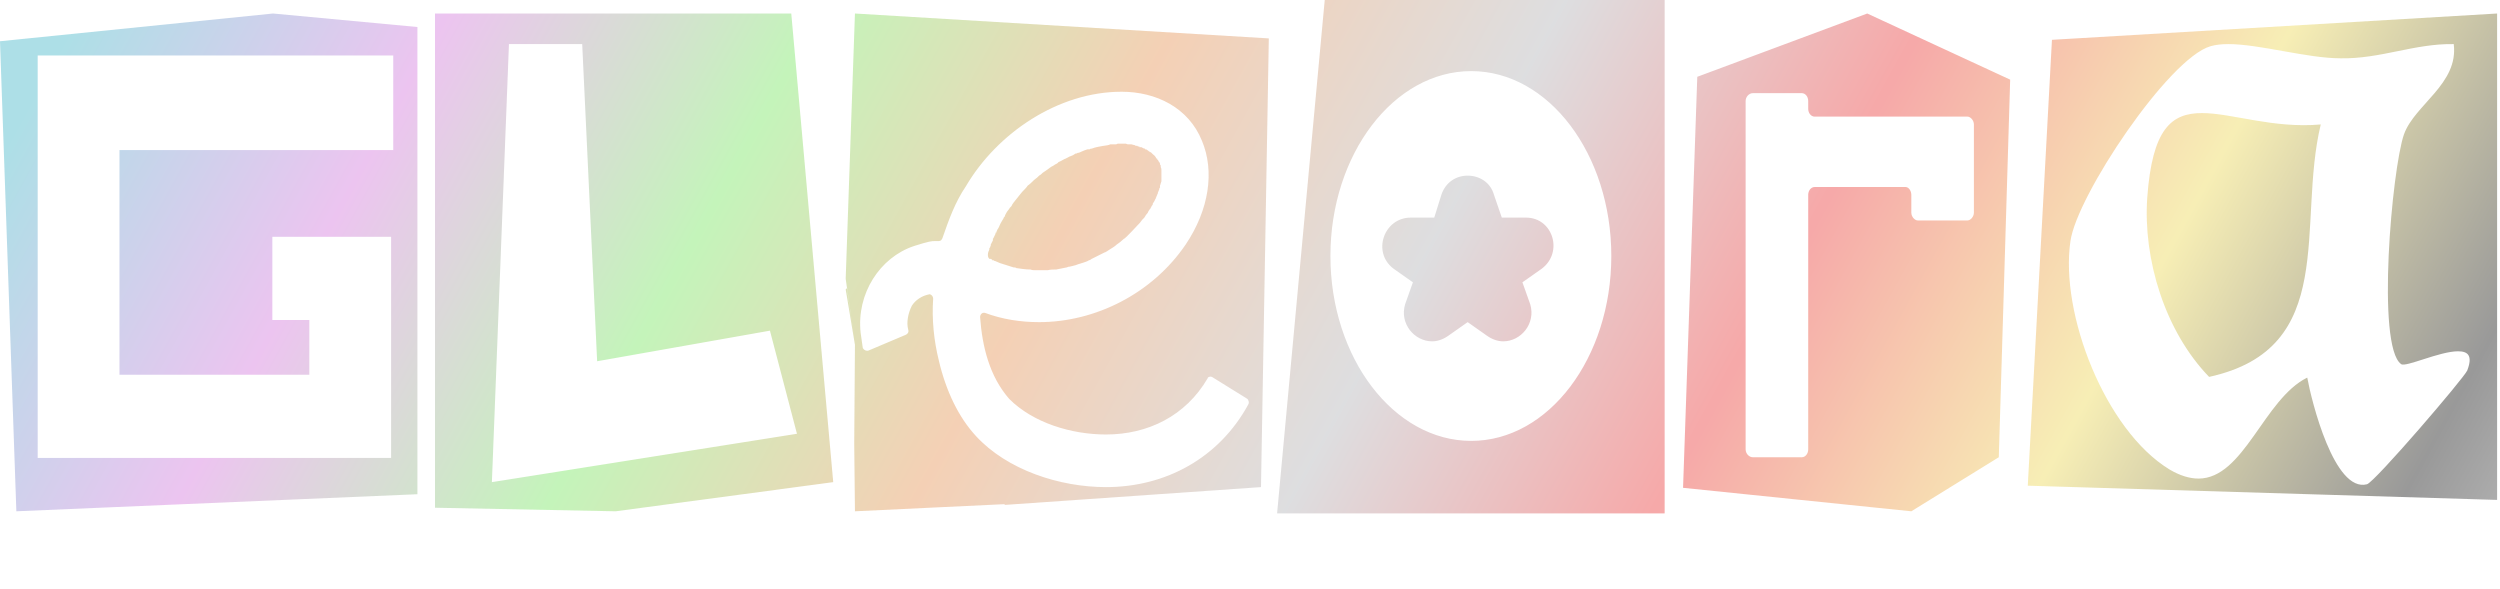
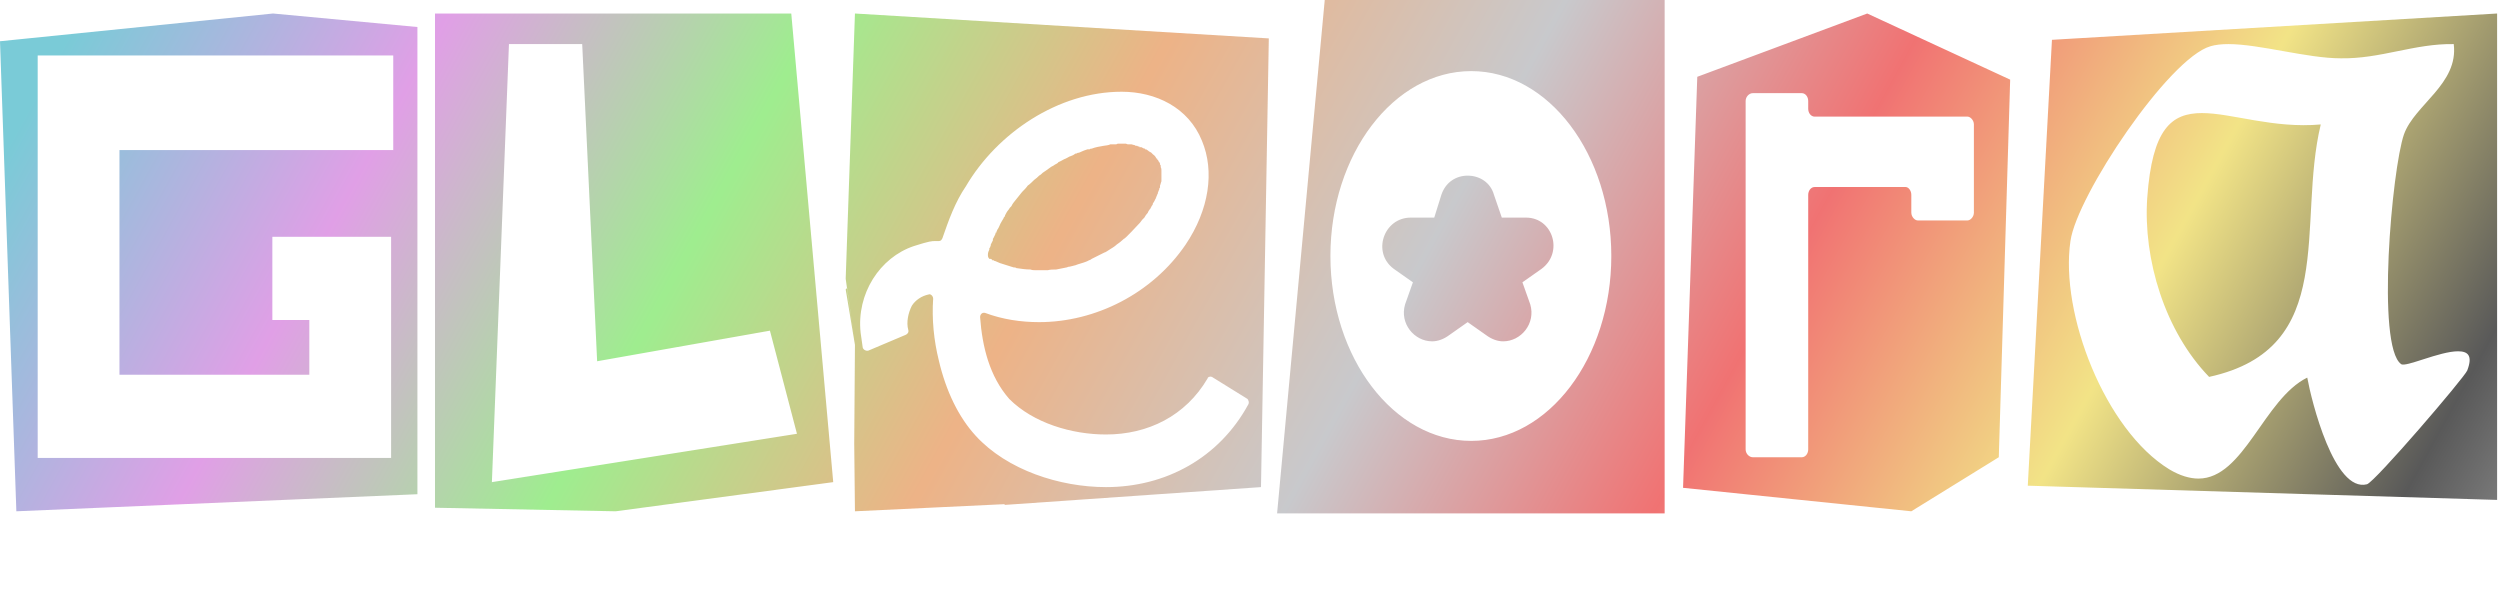
<svg xmlns="http://www.w3.org/2000/svg" width="225" height="53" viewBox="0 0 225 53" fill="none">
  <defs>
    <linearGradient id="paint0_linear_10184_1025" x1="-21.5" y1="-7.484" x2="210.783" y2="120.624" gradientUnits="userSpaceOnUse">
      <stop offset="0.111" stop-color="#33AFC2" />
      <stop offset="0.22" stop-color="#D06CD9" />
      <stop offset="0.33" stop-color="#6BE453" />
      <stop offset="0.438" stop-color="#E48A46" />
      <stop offset="0.55" stop-color="#ABACB1" />
      <stop offset="0.66" stop-color="#E92727" />
      <stop offset="0.77" stop-color="#EBD546" />
      <stop offset="0.88" />
      <stop offset="0.99" stop-color="#BABABA" />
    </linearGradient>
  </defs>
  <g id="Logo">
-     <path id="Gleora" d="M24.576 1.216L37.568 2.432V44.48L1.472 46.016L0 3.712L24.576 1.216ZM3.392 4.992V41.216H35.2V21.312H24.512V28.8H27.84V33.728H10.752V13.504H35.392V4.992H3.392ZM39.15 45.696V1.216H71.214L74.99 43.392L55.406 46.016L39.15 45.696ZM44.27 43.392L71.726 39.04L69.294 29.76L53.742 32.512L52.398 3.968H45.806L44.27 43.392ZM76.112 25.088L76.945 1.216L114.193 3.456L113.489 43.84L90.448 45.44L90.385 45.376L76.945 46.016L76.88 39.936L76.945 31.04L76.112 25.088ZM112.337 36.416C112.465 36.224 112.337 35.968 112.273 35.904L109.073 33.92C108.945 33.856 108.689 33.92 108.689 34.048C106.705 37.44 103.313 39.104 99.537 39.104C96.465 39.104 93.008 38.08 90.832 35.904C89.04 33.856 88.4 31.168 88.209 28.544C88.209 28.288 88.4 28.096 88.656 28.16C90.192 28.736 91.856 28.992 93.52 28.992C98.576 28.992 103.697 26.432 106.705 22.016C108.817 18.88 109.329 15.424 108.177 12.672C106.961 9.664 104.017 8.256 100.945 8.256C95.249 8.256 89.745 11.968 86.928 16.768C85.969 18.176 85.392 19.776 84.817 21.44C84.752 21.568 84.689 21.696 84.496 21.696H84.177C83.856 21.696 83.665 21.696 82.257 22.144C79.184 23.168 77.073 26.432 77.457 29.952C77.52 30.4 77.585 30.848 77.648 31.296C77.713 31.488 77.969 31.616 78.16 31.552L81.489 30.144C81.68 30.08 81.808 29.888 81.745 29.696C81.552 28.992 81.745 28.16 82.064 27.52C82.385 27.008 82.96 26.624 83.6 26.496C83.728 26.432 83.984 26.624 83.984 26.88C83.856 28.736 84.049 30.656 84.496 32.448C85.136 35.2 86.288 37.568 87.825 39.232C90.641 42.304 95.376 43.84 99.537 43.84C104.913 43.84 109.713 41.216 112.337 36.416ZM102.993 19.584C102.929 19.648 102.865 19.712 102.801 19.776C102.737 19.84 102.673 19.968 102.609 20.032C102.417 20.224 101.265 21.504 101.137 21.504C100.945 21.696 100.689 21.888 100.497 22.016C100.305 22.208 100.049 22.336 99.856 22.464C99.793 22.528 99.728 22.528 99.665 22.592C99.537 22.656 99.472 22.72 99.409 22.72C99.025 22.912 98.641 23.104 98.257 23.296C98.192 23.36 98.064 23.424 98.001 23.424C97.936 23.488 97.873 23.488 97.745 23.552C97.424 23.68 97.105 23.744 96.784 23.872C96.593 23.936 96.465 23.936 96.272 24C96.209 24 96.144 24 96.016 24.064C95.697 24.128 95.376 24.192 95.056 24.256C94.8 24.256 94.544 24.256 94.288 24.32C94.097 24.32 93.904 24.32 93.776 24.32C93.648 24.32 93.585 24.32 93.52 24.32C93.392 24.32 93.329 24.32 93.264 24.32C93.073 24.32 92.88 24.32 92.752 24.256C92.305 24.256 91.921 24.192 91.472 24.128C91.409 24.064 91.281 24.064 91.216 24.064C90.832 23.936 90.385 23.808 90.001 23.68C89.873 23.616 89.68 23.552 89.552 23.488C89.489 23.488 89.489 23.488 89.424 23.424C89.361 23.424 89.361 23.424 89.296 23.424C89.296 23.36 89.296 23.36 89.168 23.296H89.04C88.912 23.168 88.912 23.04 88.912 22.912C88.912 22.72 88.977 22.592 89.04 22.464C89.04 22.464 89.04 22.4 89.04 22.336L89.105 22.272C89.105 22.208 89.168 22.144 89.168 22.08V22.016C89.233 21.888 89.296 21.76 89.361 21.632C89.361 21.632 89.361 21.568 89.361 21.504C89.424 21.376 89.489 21.312 89.489 21.248C89.552 21.184 89.617 20.992 89.617 20.928H89.68V20.864C89.745 20.736 89.745 20.672 89.808 20.608C89.936 20.416 90.001 20.16 90.129 19.968C90.192 19.84 90.257 19.776 90.32 19.648C90.32 19.584 90.385 19.52 90.448 19.456V19.392C90.513 19.264 90.641 19.008 90.769 18.88C90.832 18.816 90.832 18.752 90.897 18.688C90.897 18.688 90.96 18.624 91.025 18.56C91.088 18.432 91.153 18.304 91.216 18.24C91.472 17.92 91.728 17.6 91.984 17.28C92.177 17.088 92.368 16.896 92.496 16.704C92.689 16.576 92.88 16.384 93.073 16.192C93.264 16.064 93.392 15.936 93.52 15.808C93.648 15.744 93.713 15.68 93.841 15.552C94.032 15.424 94.225 15.296 94.481 15.104C94.544 15.04 94.672 14.976 94.8 14.912C94.865 14.848 94.993 14.784 95.121 14.72C95.184 14.656 95.249 14.656 95.249 14.592C95.441 14.528 95.632 14.4 95.76 14.336C95.953 14.272 96.144 14.144 96.272 14.08C96.337 14.08 96.4 14.016 96.465 14.016C96.593 13.952 96.721 13.888 96.784 13.824C96.849 13.824 96.912 13.824 96.977 13.76C97.105 13.76 97.233 13.696 97.361 13.632C97.489 13.568 97.68 13.504 97.873 13.44C97.936 13.44 98.001 13.44 98.064 13.44C98.129 13.376 98.192 13.376 98.257 13.376C98.576 13.248 98.96 13.184 99.344 13.12C99.409 13.12 99.856 13.056 99.921 12.992C100.049 12.992 100.177 12.992 100.305 12.992C100.369 12.992 100.369 12.992 100.433 12.992C100.497 12.992 100.561 12.928 100.625 12.928H100.753C100.817 12.928 100.881 12.928 100.945 12.928H101.073C101.137 12.928 101.137 12.928 101.137 12.928H101.201C101.201 12.928 101.265 12.928 101.329 12.928C101.457 12.992 101.521 12.992 101.521 12.992C101.585 12.992 101.649 12.992 101.713 12.992C101.777 12.992 101.777 12.992 101.841 12.992C102.033 13.056 102.097 13.056 102.097 13.056C102.161 13.056 102.161 13.12 102.225 13.12C102.289 13.12 102.289 13.12 102.353 13.12L102.417 13.184H102.545C102.545 13.184 102.545 13.184 102.545 13.248H102.609C102.609 13.248 102.609 13.248 102.673 13.248H102.737C102.801 13.312 102.865 13.312 102.865 13.312C102.929 13.376 102.929 13.376 103.057 13.376V13.44C103.121 13.44 103.185 13.44 103.249 13.504C103.377 13.568 103.377 13.632 103.441 13.632L103.505 13.696H103.569C103.697 13.824 103.697 13.824 103.761 13.888C103.953 14.016 104.017 14.144 104.081 14.272H104.145V14.336C104.209 14.4 104.273 14.464 104.273 14.528L104.337 14.592C104.337 14.592 104.337 14.592 104.401 14.72V14.784C104.401 14.848 104.465 14.848 104.465 14.912V15.04C104.529 15.168 104.529 15.232 104.529 15.36C104.529 15.36 104.529 15.424 104.529 15.488C104.529 15.552 104.529 15.68 104.529 15.808C104.529 15.872 104.529 15.936 104.529 16C104.529 16.128 104.529 16.128 104.529 16.256V16.32C104.465 16.448 104.465 16.576 104.401 16.704C104.401 16.768 104.401 16.832 104.401 16.896C104.337 16.896 104.337 16.96 104.337 17.024C104.273 17.152 104.273 17.216 104.209 17.344V17.408C104.145 17.472 104.145 17.6 104.081 17.664V17.728C104.017 17.792 104.017 17.856 104.017 17.856C104.017 17.92 103.953 17.92 103.953 17.984C103.889 18.112 103.825 18.24 103.761 18.304C103.761 18.432 103.697 18.496 103.633 18.56C103.633 18.624 103.633 18.624 103.569 18.688V18.752C103.505 18.752 103.505 18.816 103.505 18.816L103.441 18.88C103.441 18.944 103.377 18.944 103.377 19.008C103.313 19.072 103.313 19.072 103.313 19.136C103.185 19.264 103.057 19.456 102.993 19.584ZM76.945 31.04L76.24 25.92L76.112 26.048L76.945 31.04ZM134.458 17.536L135.162 19.584H137.338C139.77 19.584 140.73 22.72 138.746 24.192L137.018 25.408L137.722 27.392C138.234 29.12 136.89 30.72 135.29 30.72C134.778 30.72 134.266 30.528 133.818 30.208L132.09 28.992L130.362 30.208C129.914 30.528 129.402 30.72 128.89 30.72C127.29 30.72 125.946 29.12 126.458 27.392L127.162 25.408L125.434 24.192C123.45 22.72 124.538 19.584 126.97 19.584H129.082L129.722 17.536C130.106 16.384 131.066 15.808 132.09 15.808C133.114 15.808 134.138 16.384 134.458 17.536ZM114.938 46.208L119.226 0H149.818V46.208H114.938ZM132.41 39.68C139.386 39.68 145.018 32.192 145.018 23.04C145.018 13.888 139.386 6.4 132.41 6.4C125.434 6.4 119.738 13.888 119.738 23.04C119.738 32.192 125.434 39.68 132.41 39.68ZM152.755 6.912L168.051 1.216L180.915 7.168L179.891 41.152L172.019 46.016L151.475 43.904L152.755 6.912ZM177.651 19.136V11.2C177.651 10.816 177.331 10.496 177.075 10.496H163.315C162.995 10.496 162.739 10.176 162.739 9.792V9.088C162.739 8.704 162.483 8.384 162.163 8.384H157.747C157.427 8.384 157.107 8.704 157.107 9.088V40.448C157.107 40.832 157.427 41.152 157.747 41.152H162.163C162.483 41.152 162.739 40.832 162.739 40.448V17.536C162.739 17.152 162.995 16.832 163.315 16.832H171.507C171.763 16.832 172.019 17.152 172.019 17.536V19.136C172.019 19.52 172.339 19.84 172.595 19.84H177.075C177.331 19.84 177.651 19.52 177.651 19.136ZM193.252 17.792C193.7 11.584 195.428 10.176 198.18 10.176C200.868 10.176 204.58 11.584 208.868 11.2C206.692 20.224 210.532 31.36 198.82 33.92C194.852 29.824 192.868 23.36 193.252 17.792ZM222.052 33.344C222.564 32 222.116 31.616 221.22 31.616C219.556 31.616 216.484 33.088 216.1 32.768C213.86 31.168 215.268 15.232 216.356 12.096C217.316 9.408 221.284 7.552 220.836 3.968C217.316 3.904 214.244 5.312 210.66 5.248C207.652 5.248 203.364 3.968 200.548 3.968C199.908 3.968 199.396 4.032 198.948 4.16C195.172 5.248 186.916 17.6 186.34 21.696C185.38 28.224 189.476 38.72 195.236 42.24C196.196 42.816 197.092 43.072 197.86 43.072C201.956 43.072 203.748 35.904 207.652 33.984C208.036 36.096 210.084 44.352 213.028 43.584C213.732 43.392 221.796 33.984 222.052 33.344ZM182.5 43.712L184.676 3.584L224.74 1.216V44.992L182.5 43.712Z" fill="url(#paint0_linear_10184_1025)" fill-opacity="0.4" />
+     <path id="Gleora" d="M24.576 1.216L37.568 2.432V44.48L1.472 46.016L0 3.712L24.576 1.216ZM3.392 4.992V41.216H35.2V21.312H24.512V28.8H27.84V33.728H10.752V13.504H35.392V4.992H3.392ZM39.15 45.696V1.216H71.214L74.99 43.392L55.406 46.016L39.15 45.696ZM44.27 43.392L71.726 39.04L69.294 29.76L53.742 32.512L52.398 3.968H45.806L44.27 43.392ZM76.112 25.088L76.945 1.216L114.193 3.456L113.489 43.84L90.448 45.44L90.385 45.376L76.945 46.016L76.88 39.936L76.945 31.04L76.112 25.088ZM112.337 36.416C112.465 36.224 112.337 35.968 112.273 35.904L109.073 33.92C108.945 33.856 108.689 33.92 108.689 34.048C106.705 37.44 103.313 39.104 99.537 39.104C96.465 39.104 93.008 38.08 90.832 35.904C89.04 33.856 88.4 31.168 88.209 28.544C88.209 28.288 88.4 28.096 88.656 28.16C90.192 28.736 91.856 28.992 93.52 28.992C98.576 28.992 103.697 26.432 106.705 22.016C108.817 18.88 109.329 15.424 108.177 12.672C106.961 9.664 104.017 8.256 100.945 8.256C95.249 8.256 89.745 11.968 86.928 16.768C85.969 18.176 85.392 19.776 84.817 21.44C84.752 21.568 84.689 21.696 84.496 21.696H84.177C83.856 21.696 83.665 21.696 82.257 22.144C79.184 23.168 77.073 26.432 77.457 29.952C77.52 30.4 77.585 30.848 77.648 31.296C77.713 31.488 77.969 31.616 78.16 31.552L81.489 30.144C81.68 30.08 81.808 29.888 81.745 29.696C81.552 28.992 81.745 28.16 82.064 27.52C82.385 27.008 82.96 26.624 83.6 26.496C83.728 26.432 83.984 26.624 83.984 26.88C83.856 28.736 84.049 30.656 84.496 32.448C85.136 35.2 86.288 37.568 87.825 39.232C90.641 42.304 95.376 43.84 99.537 43.84C104.913 43.84 109.713 41.216 112.337 36.416ZM102.993 19.584C102.929 19.648 102.865 19.712 102.801 19.776C102.737 19.84 102.673 19.968 102.609 20.032C102.417 20.224 101.265 21.504 101.137 21.504C100.945 21.696 100.689 21.888 100.497 22.016C100.305 22.208 100.049 22.336 99.856 22.464C99.793 22.528 99.728 22.528 99.665 22.592C99.537 22.656 99.472 22.72 99.409 22.72C99.025 22.912 98.641 23.104 98.257 23.296C98.192 23.36 98.064 23.424 98.001 23.424C97.936 23.488 97.873 23.488 97.745 23.552C97.424 23.68 97.105 23.744 96.784 23.872C96.593 23.936 96.465 23.936 96.272 24C96.209 24 96.144 24 96.016 24.064C95.697 24.128 95.376 24.192 95.056 24.256C94.8 24.256 94.544 24.256 94.288 24.32C94.097 24.32 93.904 24.32 93.776 24.32C93.648 24.32 93.585 24.32 93.52 24.32C93.392 24.32 93.329 24.32 93.264 24.32C93.073 24.32 92.88 24.32 92.752 24.256C92.305 24.256 91.921 24.192 91.472 24.128C91.409 24.064 91.281 24.064 91.216 24.064C90.832 23.936 90.385 23.808 90.001 23.68C89.873 23.616 89.68 23.552 89.552 23.488C89.489 23.488 89.489 23.488 89.424 23.424C89.361 23.424 89.361 23.424 89.296 23.424C89.296 23.36 89.296 23.36 89.168 23.296H89.04C88.912 23.168 88.912 23.04 88.912 22.912C88.912 22.72 88.977 22.592 89.04 22.464C89.04 22.464 89.04 22.4 89.04 22.336L89.105 22.272C89.105 22.208 89.168 22.144 89.168 22.08V22.016C89.233 21.888 89.296 21.76 89.361 21.632C89.361 21.632 89.361 21.568 89.361 21.504C89.424 21.376 89.489 21.312 89.489 21.248C89.552 21.184 89.617 20.992 89.617 20.928H89.68V20.864C89.745 20.736 89.745 20.672 89.808 20.608C89.936 20.416 90.001 20.16 90.129 19.968C90.192 19.84 90.257 19.776 90.32 19.648C90.32 19.584 90.385 19.52 90.448 19.456V19.392C90.513 19.264 90.641 19.008 90.769 18.88C90.832 18.816 90.832 18.752 90.897 18.688C90.897 18.688 90.96 18.624 91.025 18.56C91.088 18.432 91.153 18.304 91.216 18.24C91.472 17.92 91.728 17.6 91.984 17.28C92.177 17.088 92.368 16.896 92.496 16.704C92.689 16.576 92.88 16.384 93.073 16.192C93.264 16.064 93.392 15.936 93.52 15.808C93.648 15.744 93.713 15.68 93.841 15.552C94.032 15.424 94.225 15.296 94.481 15.104C94.544 15.04 94.672 14.976 94.8 14.912C94.865 14.848 94.993 14.784 95.121 14.72C95.184 14.656 95.249 14.656 95.249 14.592C95.441 14.528 95.632 14.4 95.76 14.336C95.953 14.272 96.144 14.144 96.272 14.08C96.337 14.08 96.4 14.016 96.465 14.016C96.593 13.952 96.721 13.888 96.784 13.824C96.849 13.824 96.912 13.824 96.977 13.76C97.105 13.76 97.233 13.696 97.361 13.632C97.489 13.568 97.68 13.504 97.873 13.44C97.936 13.44 98.001 13.44 98.064 13.44C98.129 13.376 98.192 13.376 98.257 13.376C98.576 13.248 98.96 13.184 99.344 13.12C99.409 13.12 99.856 13.056 99.921 12.992C100.049 12.992 100.177 12.992 100.305 12.992C100.369 12.992 100.369 12.992 100.433 12.992C100.497 12.992 100.561 12.928 100.625 12.928H100.753C100.817 12.928 100.881 12.928 100.945 12.928H101.073C101.137 12.928 101.137 12.928 101.137 12.928H101.201C101.201 12.928 101.265 12.928 101.329 12.928C101.457 12.992 101.521 12.992 101.521 12.992C101.585 12.992 101.649 12.992 101.713 12.992C101.777 12.992 101.777 12.992 101.841 12.992C102.033 13.056 102.097 13.056 102.097 13.056C102.161 13.056 102.161 13.12 102.225 13.12C102.289 13.12 102.289 13.12 102.353 13.12L102.417 13.184H102.545C102.545 13.184 102.545 13.184 102.545 13.248H102.609C102.609 13.248 102.609 13.248 102.673 13.248H102.737C102.801 13.312 102.865 13.312 102.865 13.312C102.929 13.376 102.929 13.376 103.057 13.376V13.44C103.121 13.44 103.185 13.44 103.249 13.504C103.377 13.568 103.377 13.632 103.441 13.632L103.505 13.696H103.569C103.697 13.824 103.697 13.824 103.761 13.888C103.953 14.016 104.017 14.144 104.081 14.272H104.145V14.336C104.209 14.4 104.273 14.464 104.273 14.528L104.337 14.592C104.337 14.592 104.337 14.592 104.401 14.72V14.784C104.401 14.848 104.465 14.848 104.465 14.912V15.04C104.529 15.168 104.529 15.232 104.529 15.36C104.529 15.36 104.529 15.424 104.529 15.488C104.529 15.552 104.529 15.68 104.529 15.808C104.529 15.872 104.529 15.936 104.529 16C104.529 16.128 104.529 16.128 104.529 16.256V16.32C104.465 16.448 104.465 16.576 104.401 16.704C104.401 16.768 104.401 16.832 104.401 16.896C104.337 16.896 104.337 16.96 104.337 17.024C104.273 17.152 104.273 17.216 104.209 17.344V17.408C104.145 17.472 104.145 17.6 104.081 17.664V17.728C104.017 17.792 104.017 17.856 104.017 17.856C104.017 17.92 103.953 17.92 103.953 17.984C103.889 18.112 103.825 18.24 103.761 18.304C103.761 18.432 103.697 18.496 103.633 18.56C103.633 18.624 103.633 18.624 103.569 18.688V18.752C103.505 18.752 103.505 18.816 103.505 18.816L103.441 18.88C103.441 18.944 103.377 18.944 103.377 19.008C103.313 19.072 103.313 19.072 103.313 19.136C103.185 19.264 103.057 19.456 102.993 19.584ZM76.945 31.04L76.24 25.92L76.112 26.048L76.945 31.04ZM134.458 17.536L135.162 19.584H137.338C139.77 19.584 140.73 22.72 138.746 24.192L137.018 25.408L137.722 27.392C138.234 29.12 136.89 30.72 135.29 30.72C134.778 30.72 134.266 30.528 133.818 30.208L132.09 28.992L130.362 30.208C129.914 30.528 129.402 30.72 128.89 30.72C127.29 30.72 125.946 29.12 126.458 27.392L127.162 25.408L125.434 24.192C123.45 22.72 124.538 19.584 126.97 19.584H129.082L129.722 17.536C130.106 16.384 131.066 15.808 132.09 15.808C133.114 15.808 134.138 16.384 134.458 17.536ZM114.938 46.208L119.226 0H149.818V46.208H114.938ZM132.41 39.68C139.386 39.68 145.018 32.192 145.018 23.04C145.018 13.888 139.386 6.4 132.41 6.4C125.434 6.4 119.738 13.888 119.738 23.04C119.738 32.192 125.434 39.68 132.41 39.68ZM152.755 6.912L168.051 1.216L180.915 7.168L179.891 41.152L172.019 46.016L151.475 43.904L152.755 6.912ZM177.651 19.136V11.2C177.651 10.816 177.331 10.496 177.075 10.496H163.315C162.995 10.496 162.739 10.176 162.739 9.792V9.088C162.739 8.704 162.483 8.384 162.163 8.384H157.747C157.427 8.384 157.107 8.704 157.107 9.088V40.448C157.107 40.832 157.427 41.152 157.747 41.152H162.163C162.483 41.152 162.739 40.832 162.739 40.448V17.536C162.739 17.152 162.995 16.832 163.315 16.832H171.507C171.763 16.832 172.019 17.152 172.019 17.536V19.136C172.019 19.52 172.339 19.84 172.595 19.84H177.075C177.331 19.84 177.651 19.52 177.651 19.136ZM193.252 17.792C193.7 11.584 195.428 10.176 198.18 10.176C200.868 10.176 204.58 11.584 208.868 11.2C206.692 20.224 210.532 31.36 198.82 33.92C194.852 29.824 192.868 23.36 193.252 17.792ZM222.052 33.344C222.564 32 222.116 31.616 221.22 31.616C219.556 31.616 216.484 33.088 216.1 32.768C213.86 31.168 215.268 15.232 216.356 12.096C217.316 9.408 221.284 7.552 220.836 3.968C217.316 3.904 214.244 5.312 210.66 5.248C207.652 5.248 203.364 3.968 200.548 3.968C199.908 3.968 199.396 4.032 198.948 4.16C195.172 5.248 186.916 17.6 186.34 21.696C185.38 28.224 189.476 38.72 195.236 42.24C196.196 42.816 197.092 43.072 197.86 43.072C201.956 43.072 203.748 35.904 207.652 33.984C208.036 36.096 210.084 44.352 213.028 43.584C213.732 43.392 221.796 33.984 222.052 33.344ZM182.5 43.712L184.676 3.584L224.74 1.216V44.992L182.5 43.712Z" fill="url(#paint0_linear_10184_1025)" fill-opacity="0.65" />
  </g>
</svg>
